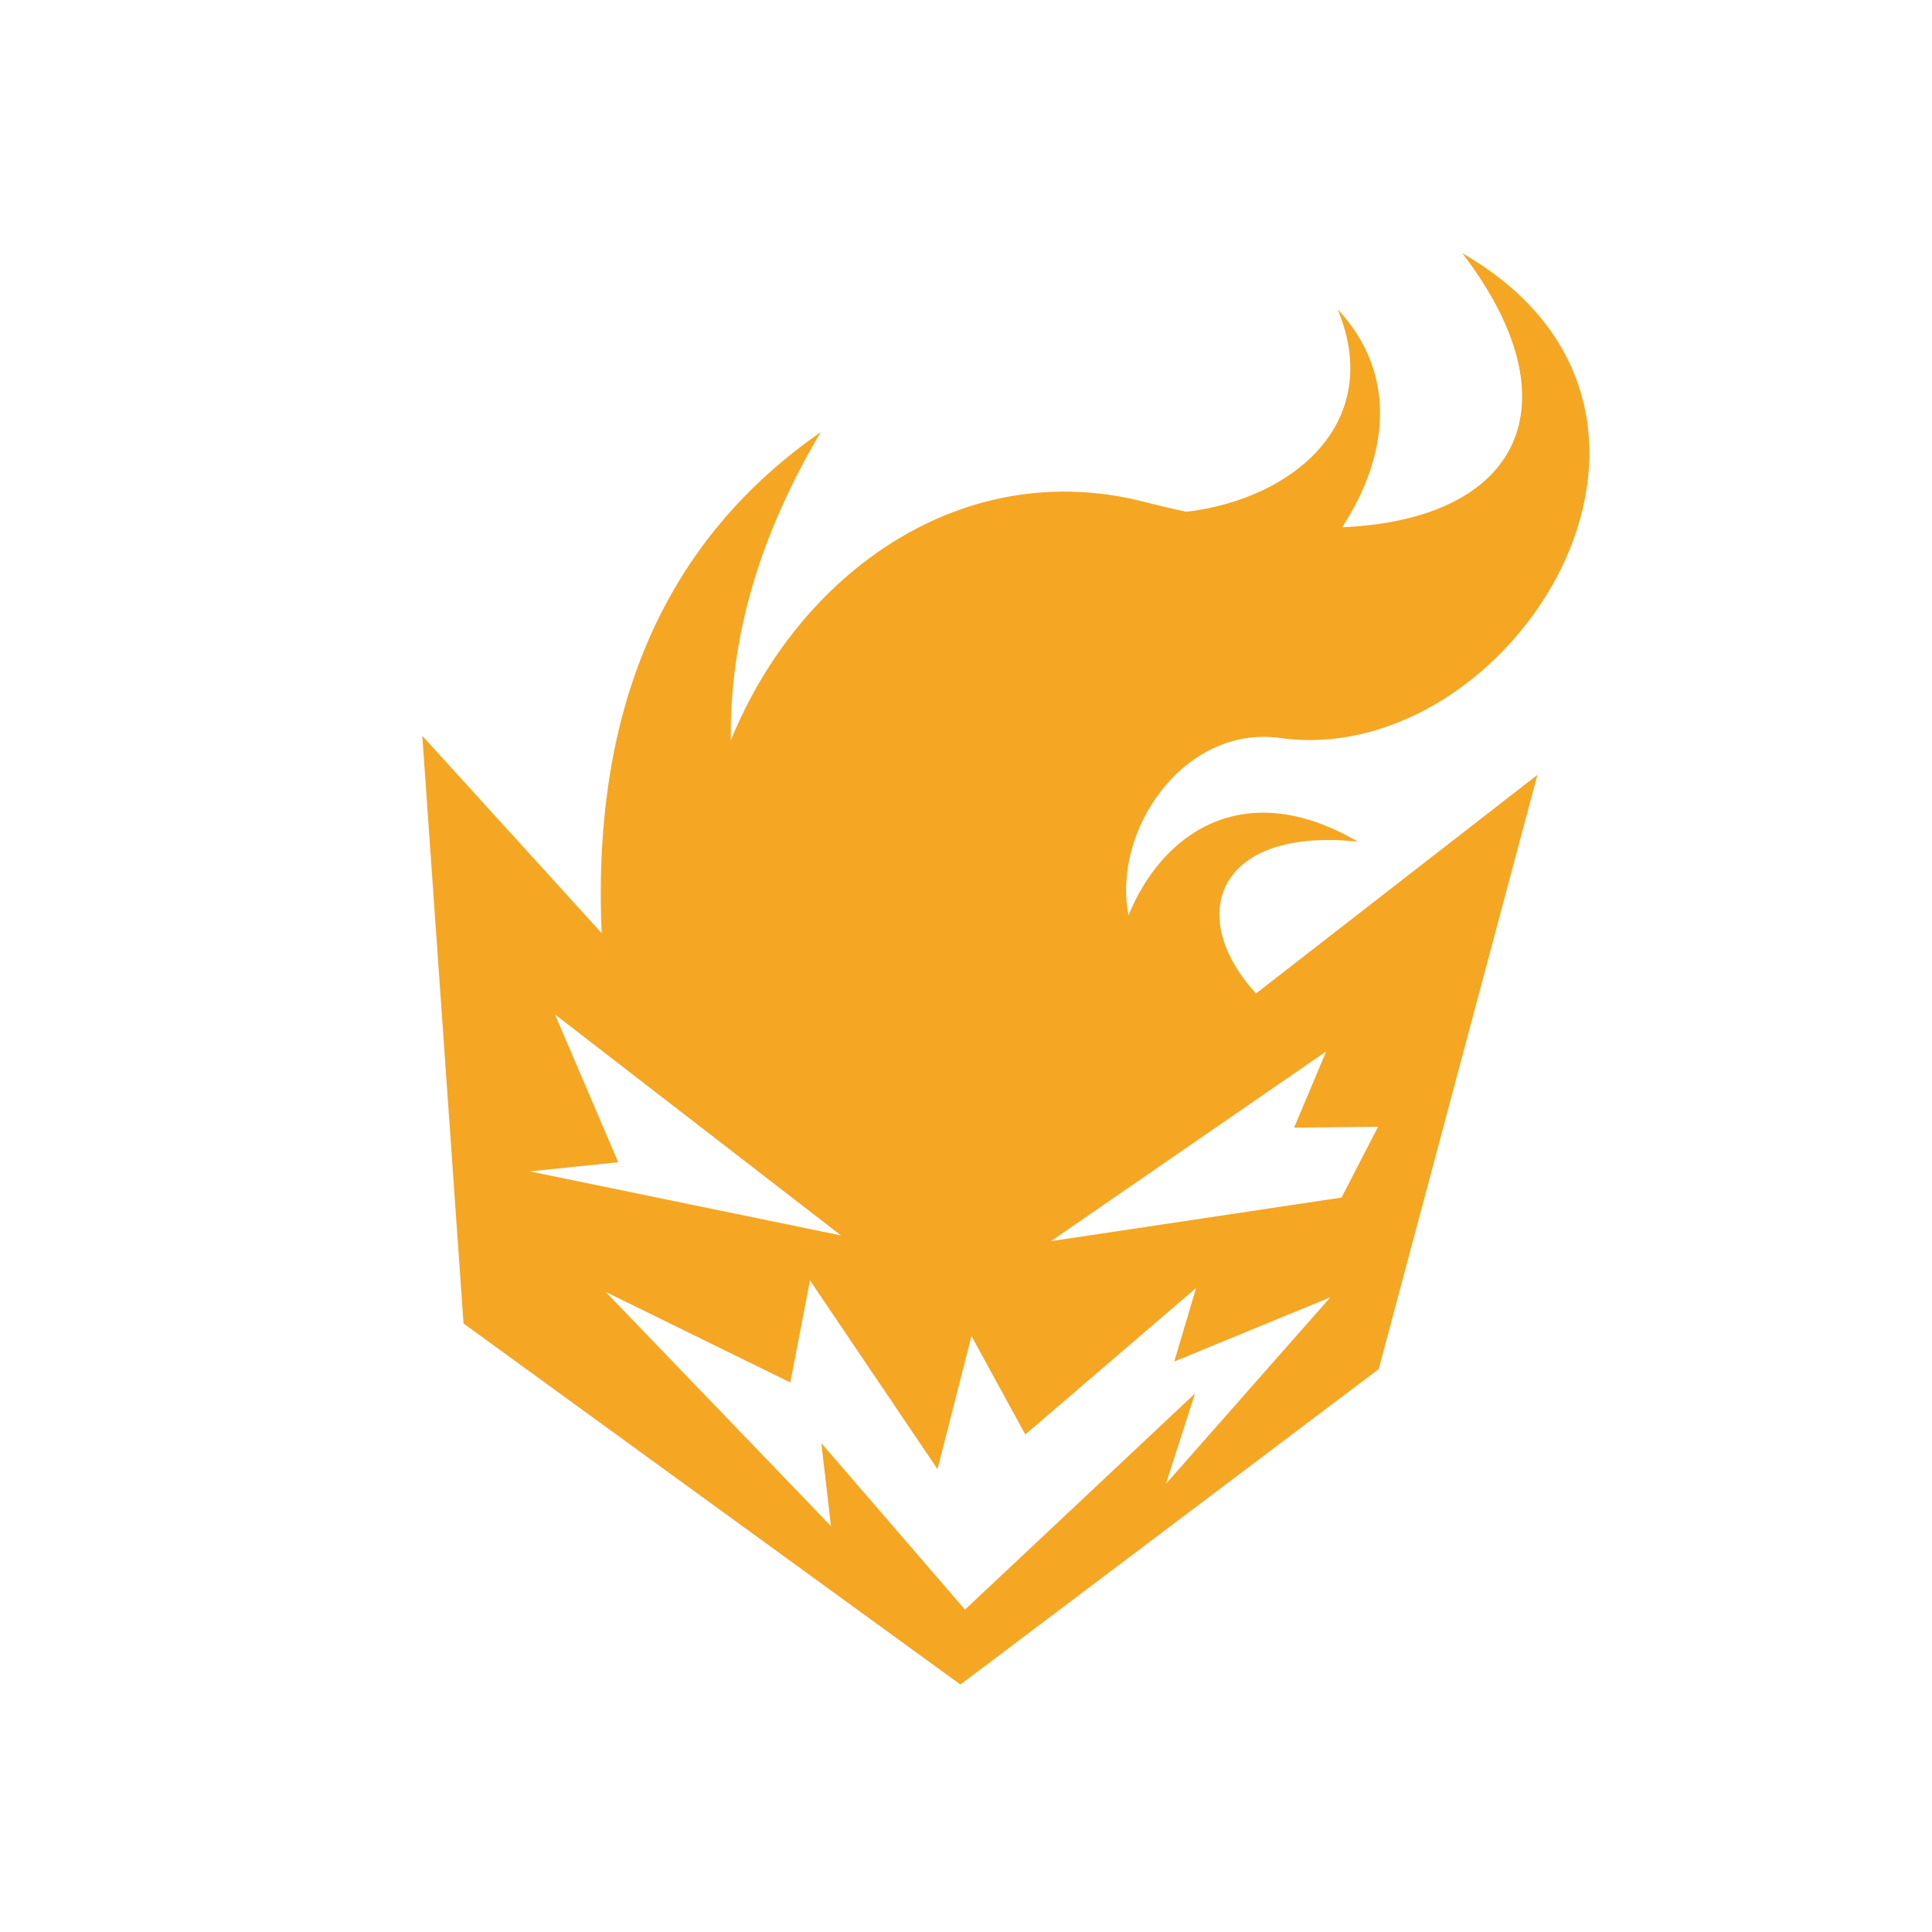
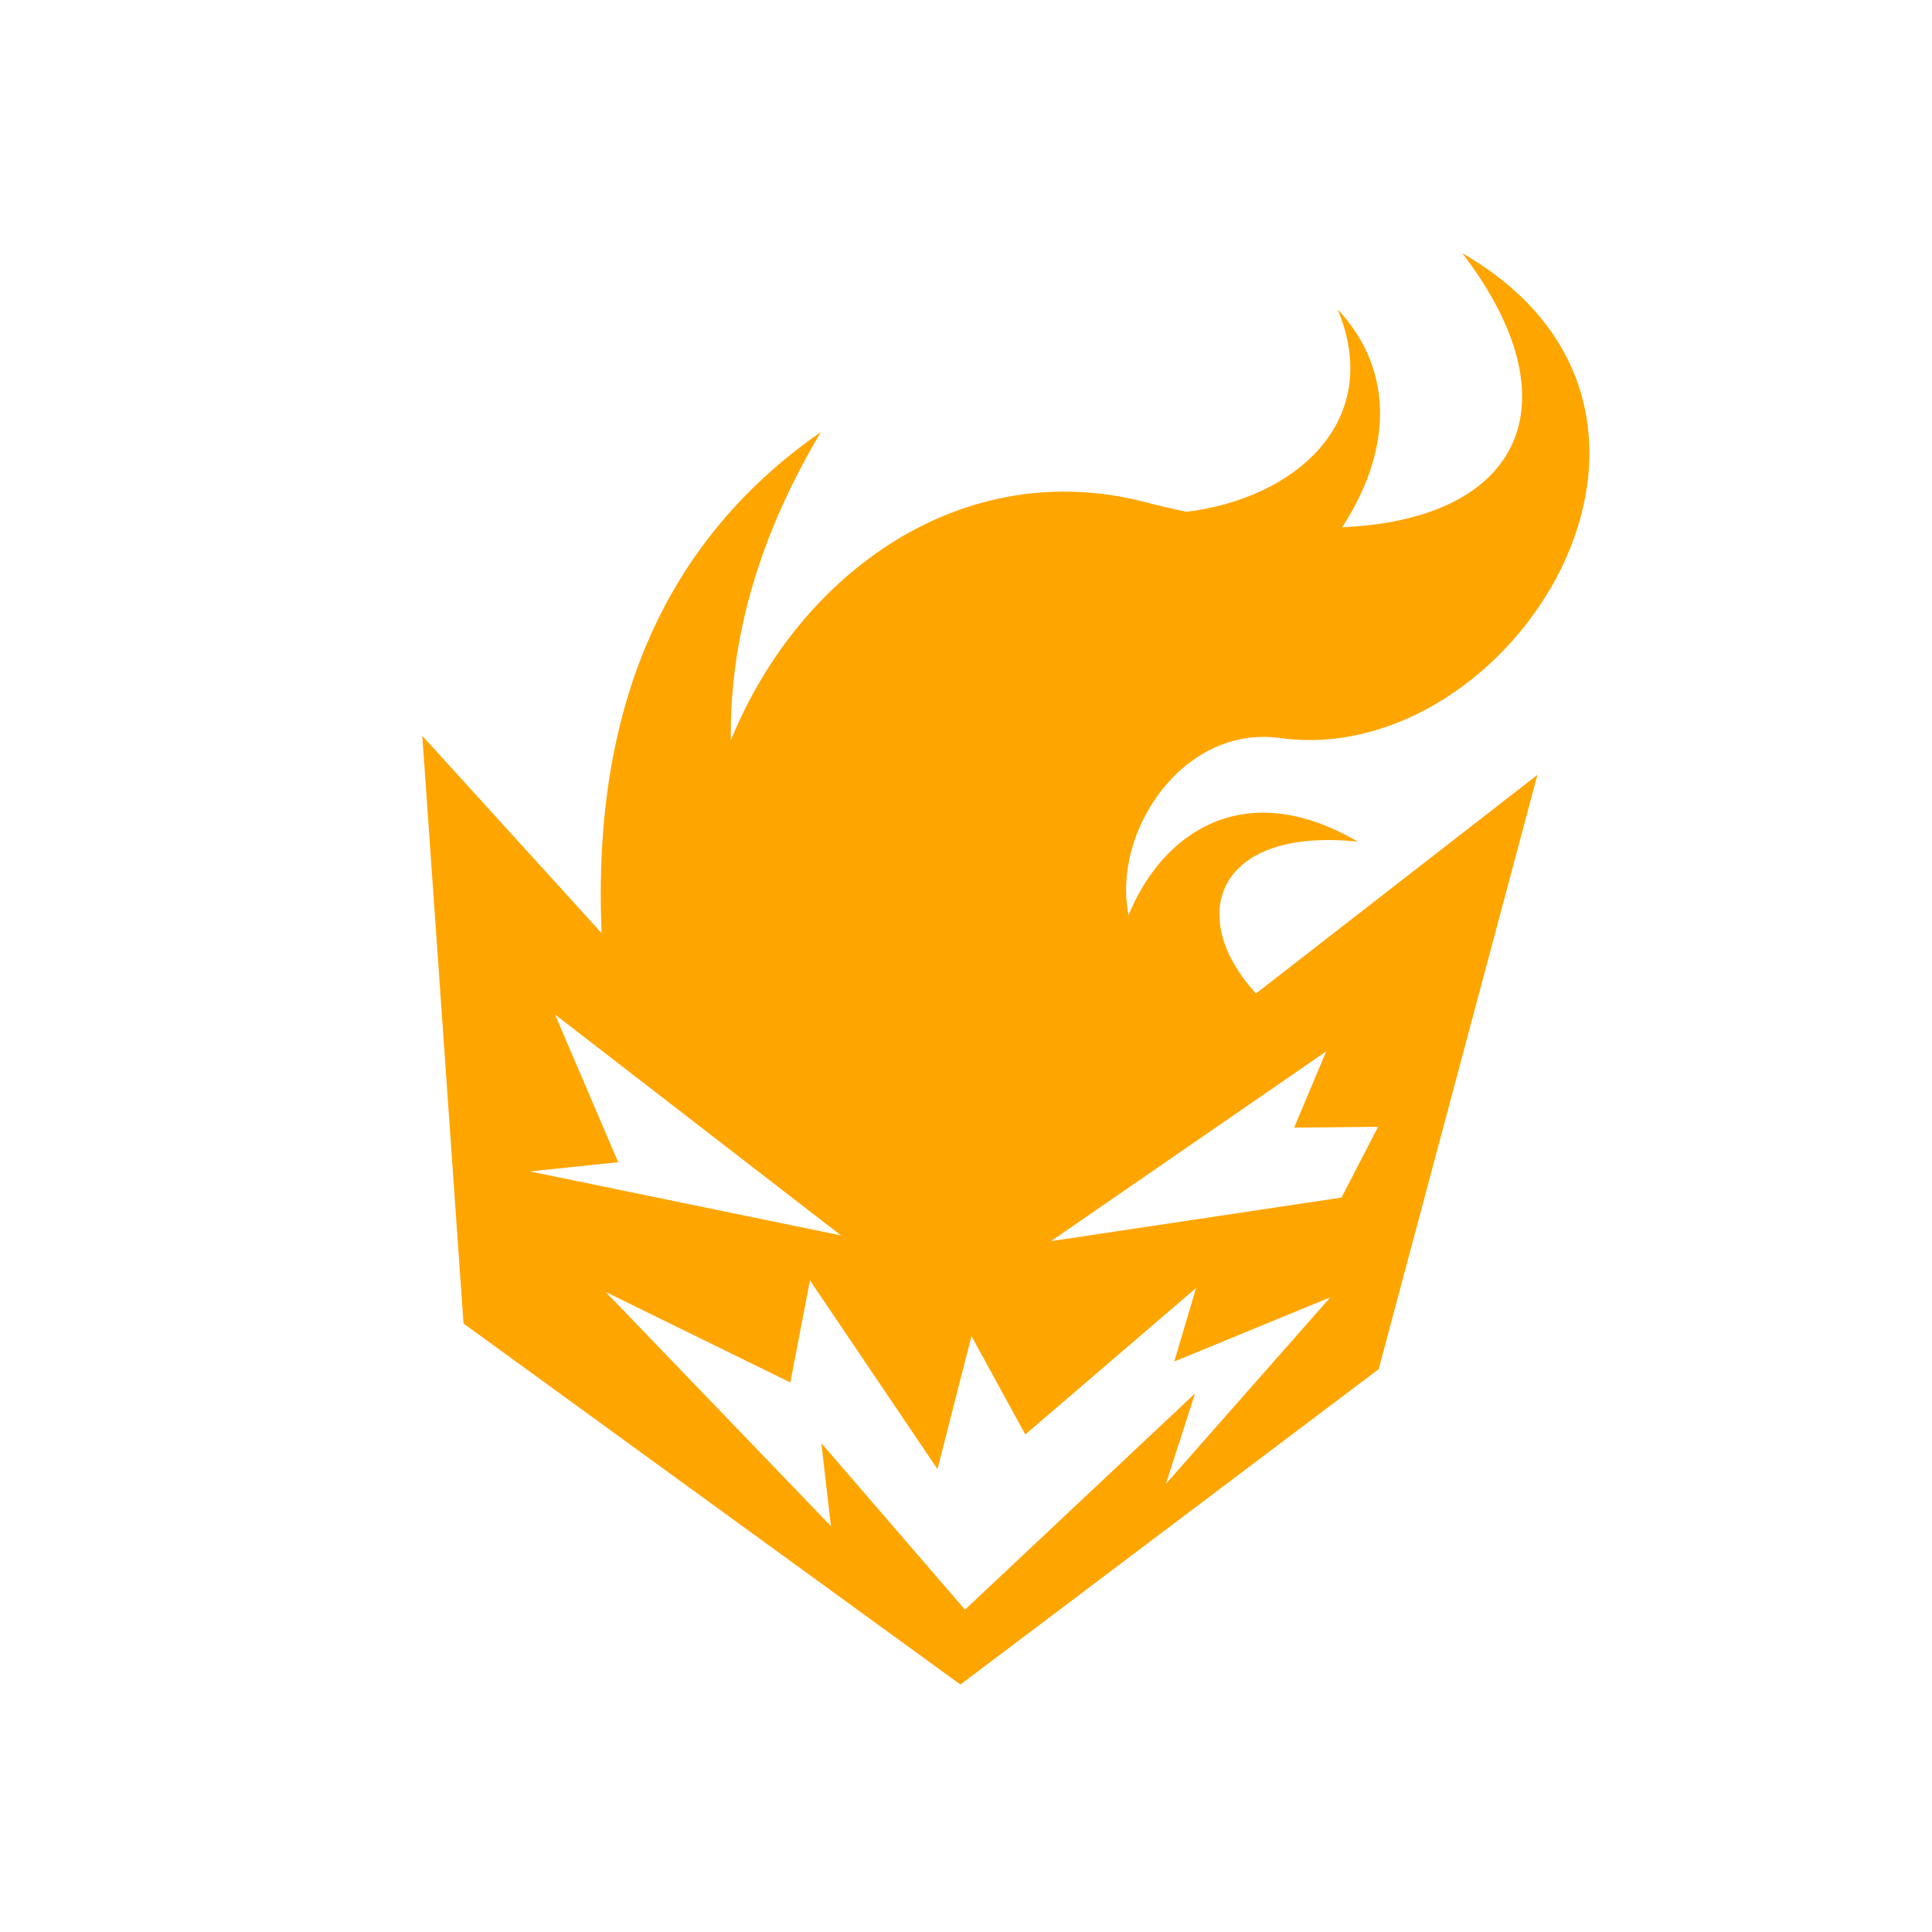
- <svg xmlns="http://www.w3.org/2000/svg" viewBox="0 0 512 512" style="height: 128px; width: 128px;">
+ <svg xmlns="http://www.w3.org/2000/svg" viewBox="0 0 512 512" style="height: 256px; width: 256px;">
  <g class="" transform="translate(0,0)" style="">
-     <path d="M420.402 19.873c37.886 49.484 19.76 88.205-39.797 90.787 15.374-23.54 18.565-50.758-1.503-72.215 15.56 37.318-14.397 62.848-50.137 67.096-4.39-.934-8.887-1.99-13.508-3.19-60.132-15.624-114.527 22.936-137.37 78.923-.43-34.33 9.72-68.377 29.83-102.152-50.37 35.038-75.926 89.323-72.616 166.003l-59.41-65.365L89.55 374.43l164.6 119.595L392.703 389.54l52.584-196.853-93.224 72.415c-23.56-25.652-13.02-55.2 33.736-50.293-38.077-22.19-64.97-2.473-75.952 24.356-5.608-27.825 18.206-63.122 50.218-58.686 76.728 10.638 151.882-107.834 60.336-160.607zM119.838 272.05l94.777 73.214-103.095-21.22 29.263-3.05-20.945-48.943zm255.48 12.237-10.623 25.262 27.8-.28-12.095 23.437-96.25 14.438 91.168-62.858zM204.305 360.13l42.256 62.552 11.247-44.094 17.84 32.598 56.574-48.54-7.23 24.368 51.71-21.274-54.485 61.82 9.654-29.966-76.21 71.62-47.574-55.136 3.176 27.483-74.627-77.593 61.166 29.998 6.505-33.834z" fill="#f5a623" fill-opacity="1" transform="translate(51.2, 51.2) scale(0.8, 0.8) rotate(0, 256, 256) skewX(0) skewY(0)" />
+     <path d="M420.402 19.873c37.886 49.484 19.76 88.205-39.797 90.787 15.374-23.54 18.565-50.758-1.503-72.215 15.56 37.318-14.397 62.848-50.137 67.096-4.39-.934-8.887-1.99-13.508-3.19-60.132-15.624-114.527 22.936-137.37 78.923-.43-34.33 9.72-68.377 29.83-102.152-50.37 35.038-75.926 89.323-72.616 166.003l-59.41-65.365L89.55 374.43l164.6 119.595L392.703 389.54l52.584-196.853-93.224 72.415c-23.56-25.652-13.02-55.2 33.736-50.293-38.077-22.19-64.97-2.473-75.952 24.356-5.608-27.825 18.206-63.122 50.218-58.686 76.728 10.638 151.882-107.834 60.336-160.607zM119.838 272.05l94.777 73.214-103.095-21.22 29.263-3.05-20.945-48.943zm255.48 12.237-10.623 25.262 27.8-.28-12.095 23.437-96.25 14.438 91.168-62.858zM204.305 360.13l42.256 62.552 11.247-44.094 17.84 32.598 56.574-48.54-7.23 24.368 51.71-21.274-54.485 61.82 9.654-29.966-76.21 71.62-47.574-55.136 3.176 27.483-74.627-77.593 61.166 29.998 6.505-33.834z" fill="#Ffa500" fill-opacity="1" transform="translate(51.2, 51.2) scale(0.8, 0.8) rotate(0, 256, 256) skewX(0) skewY(0)" />
  </g>
</svg>
